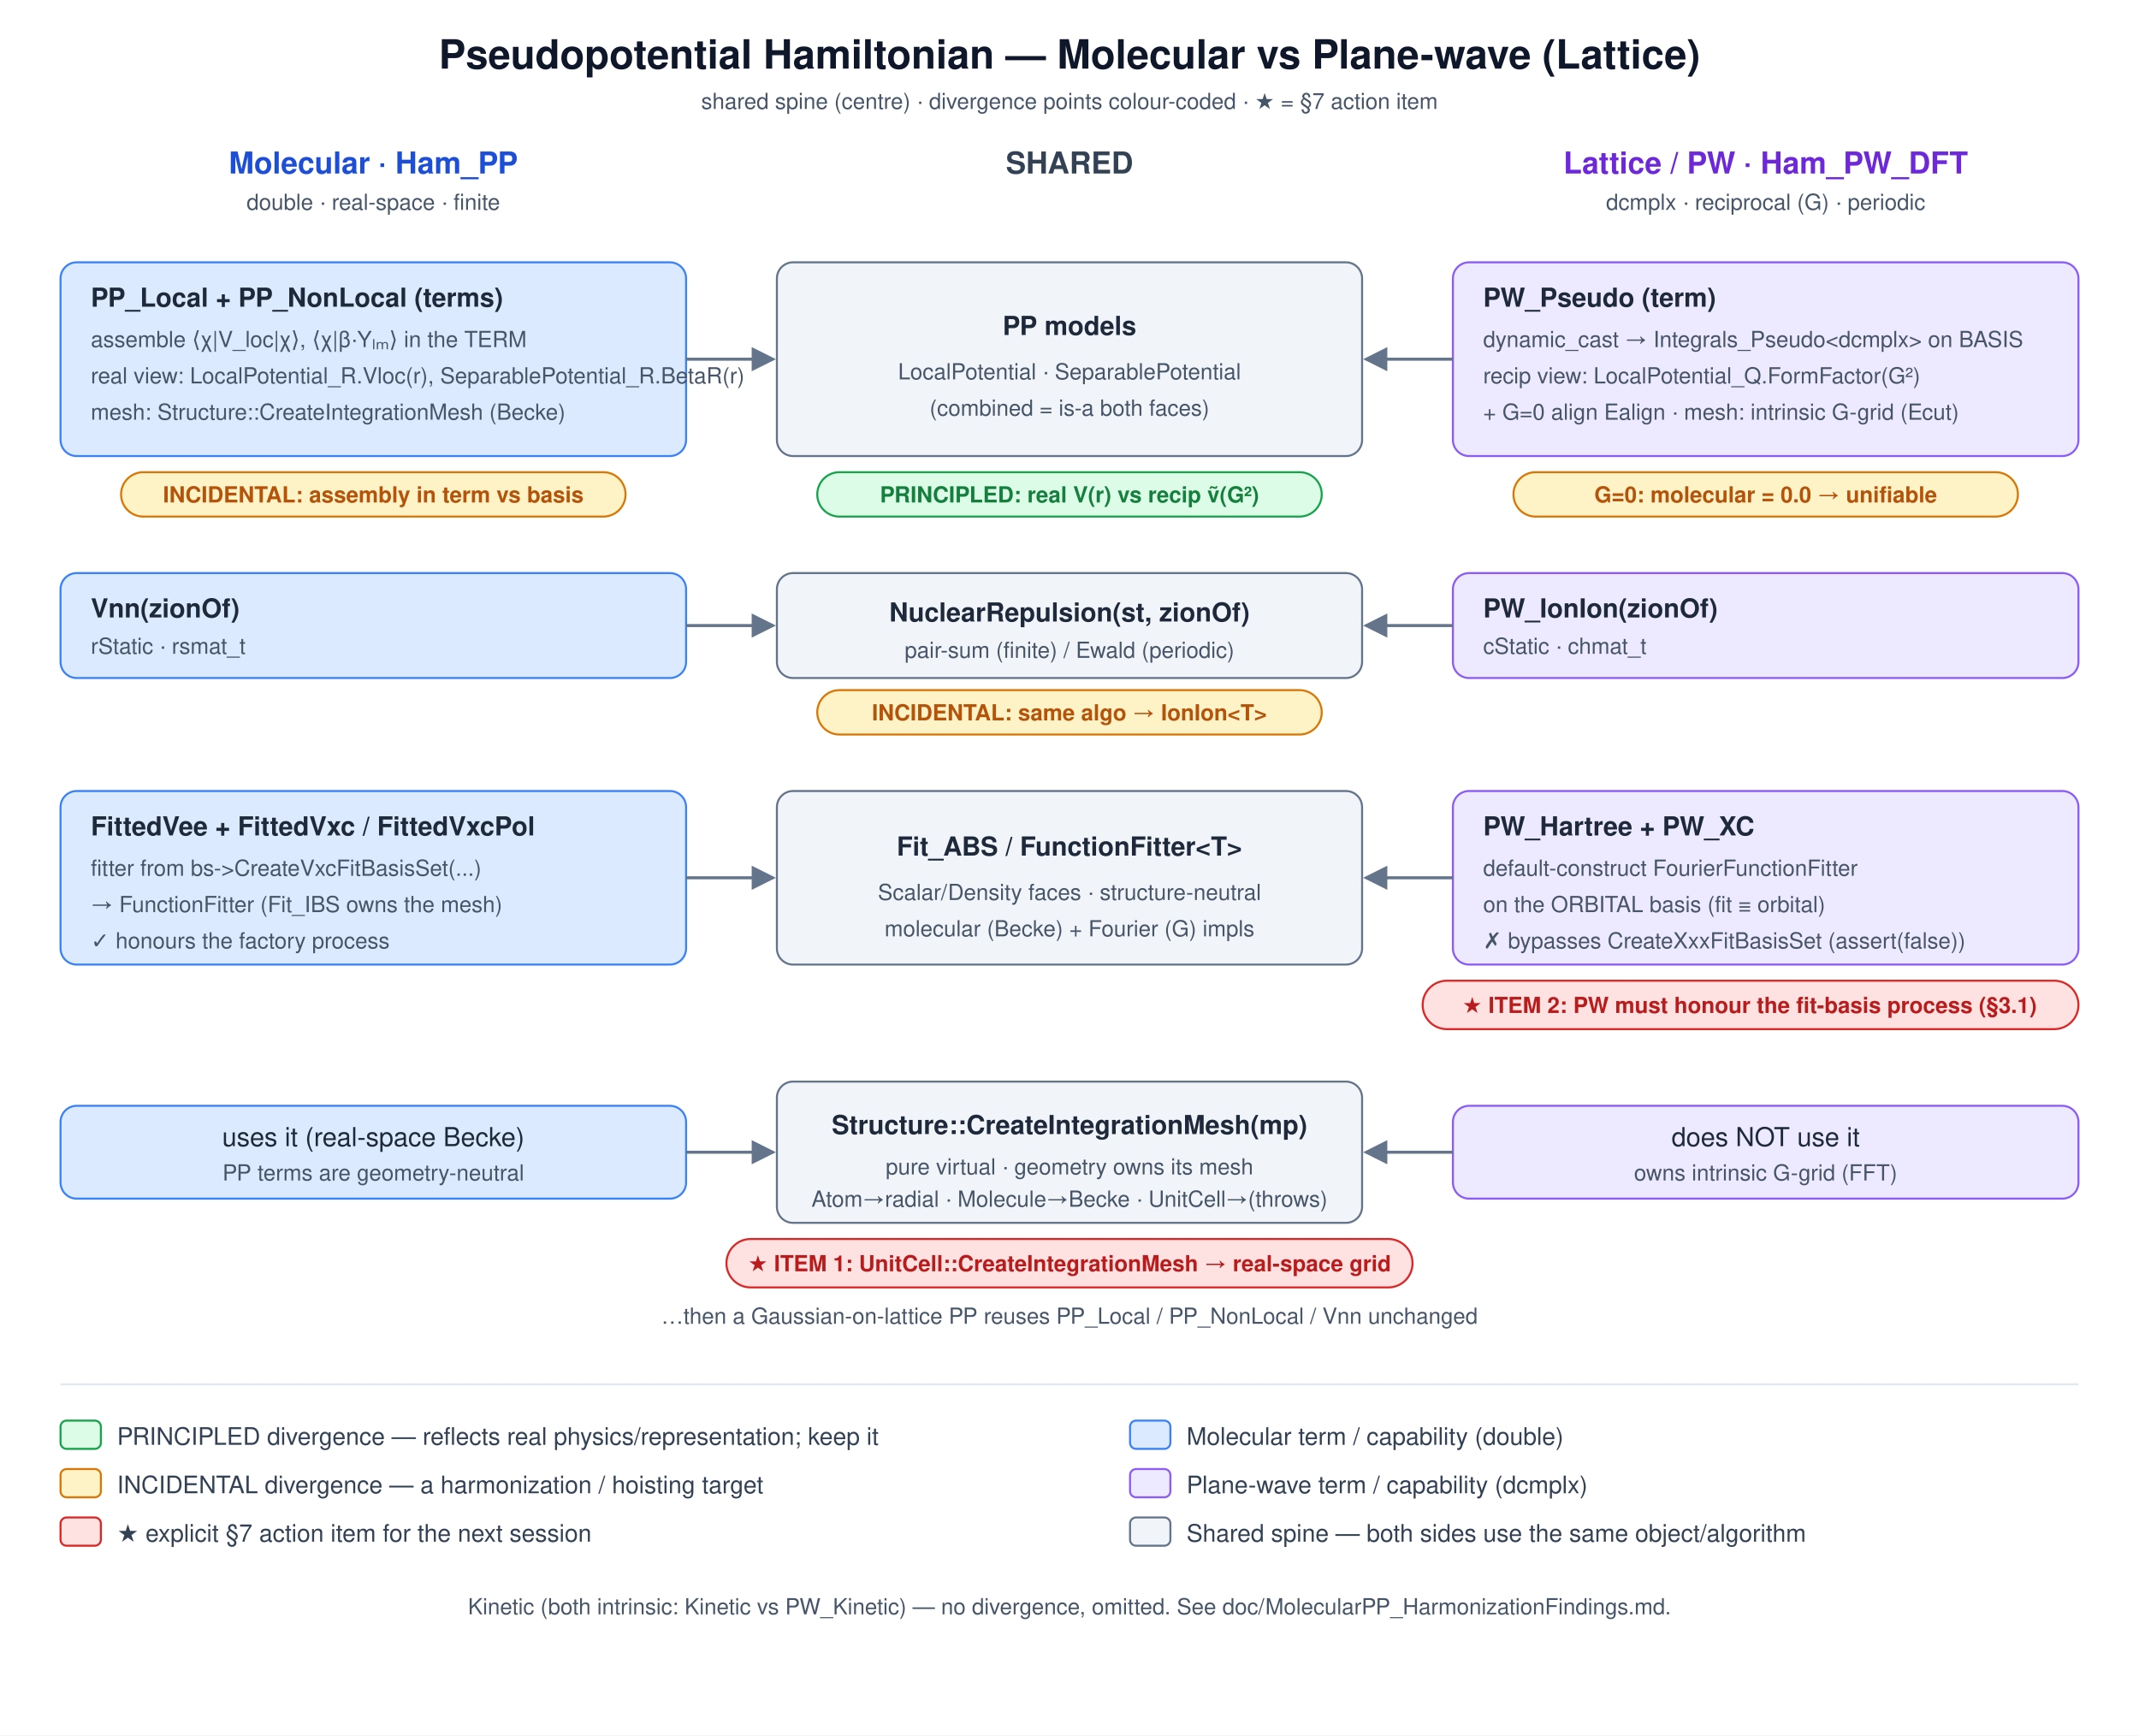
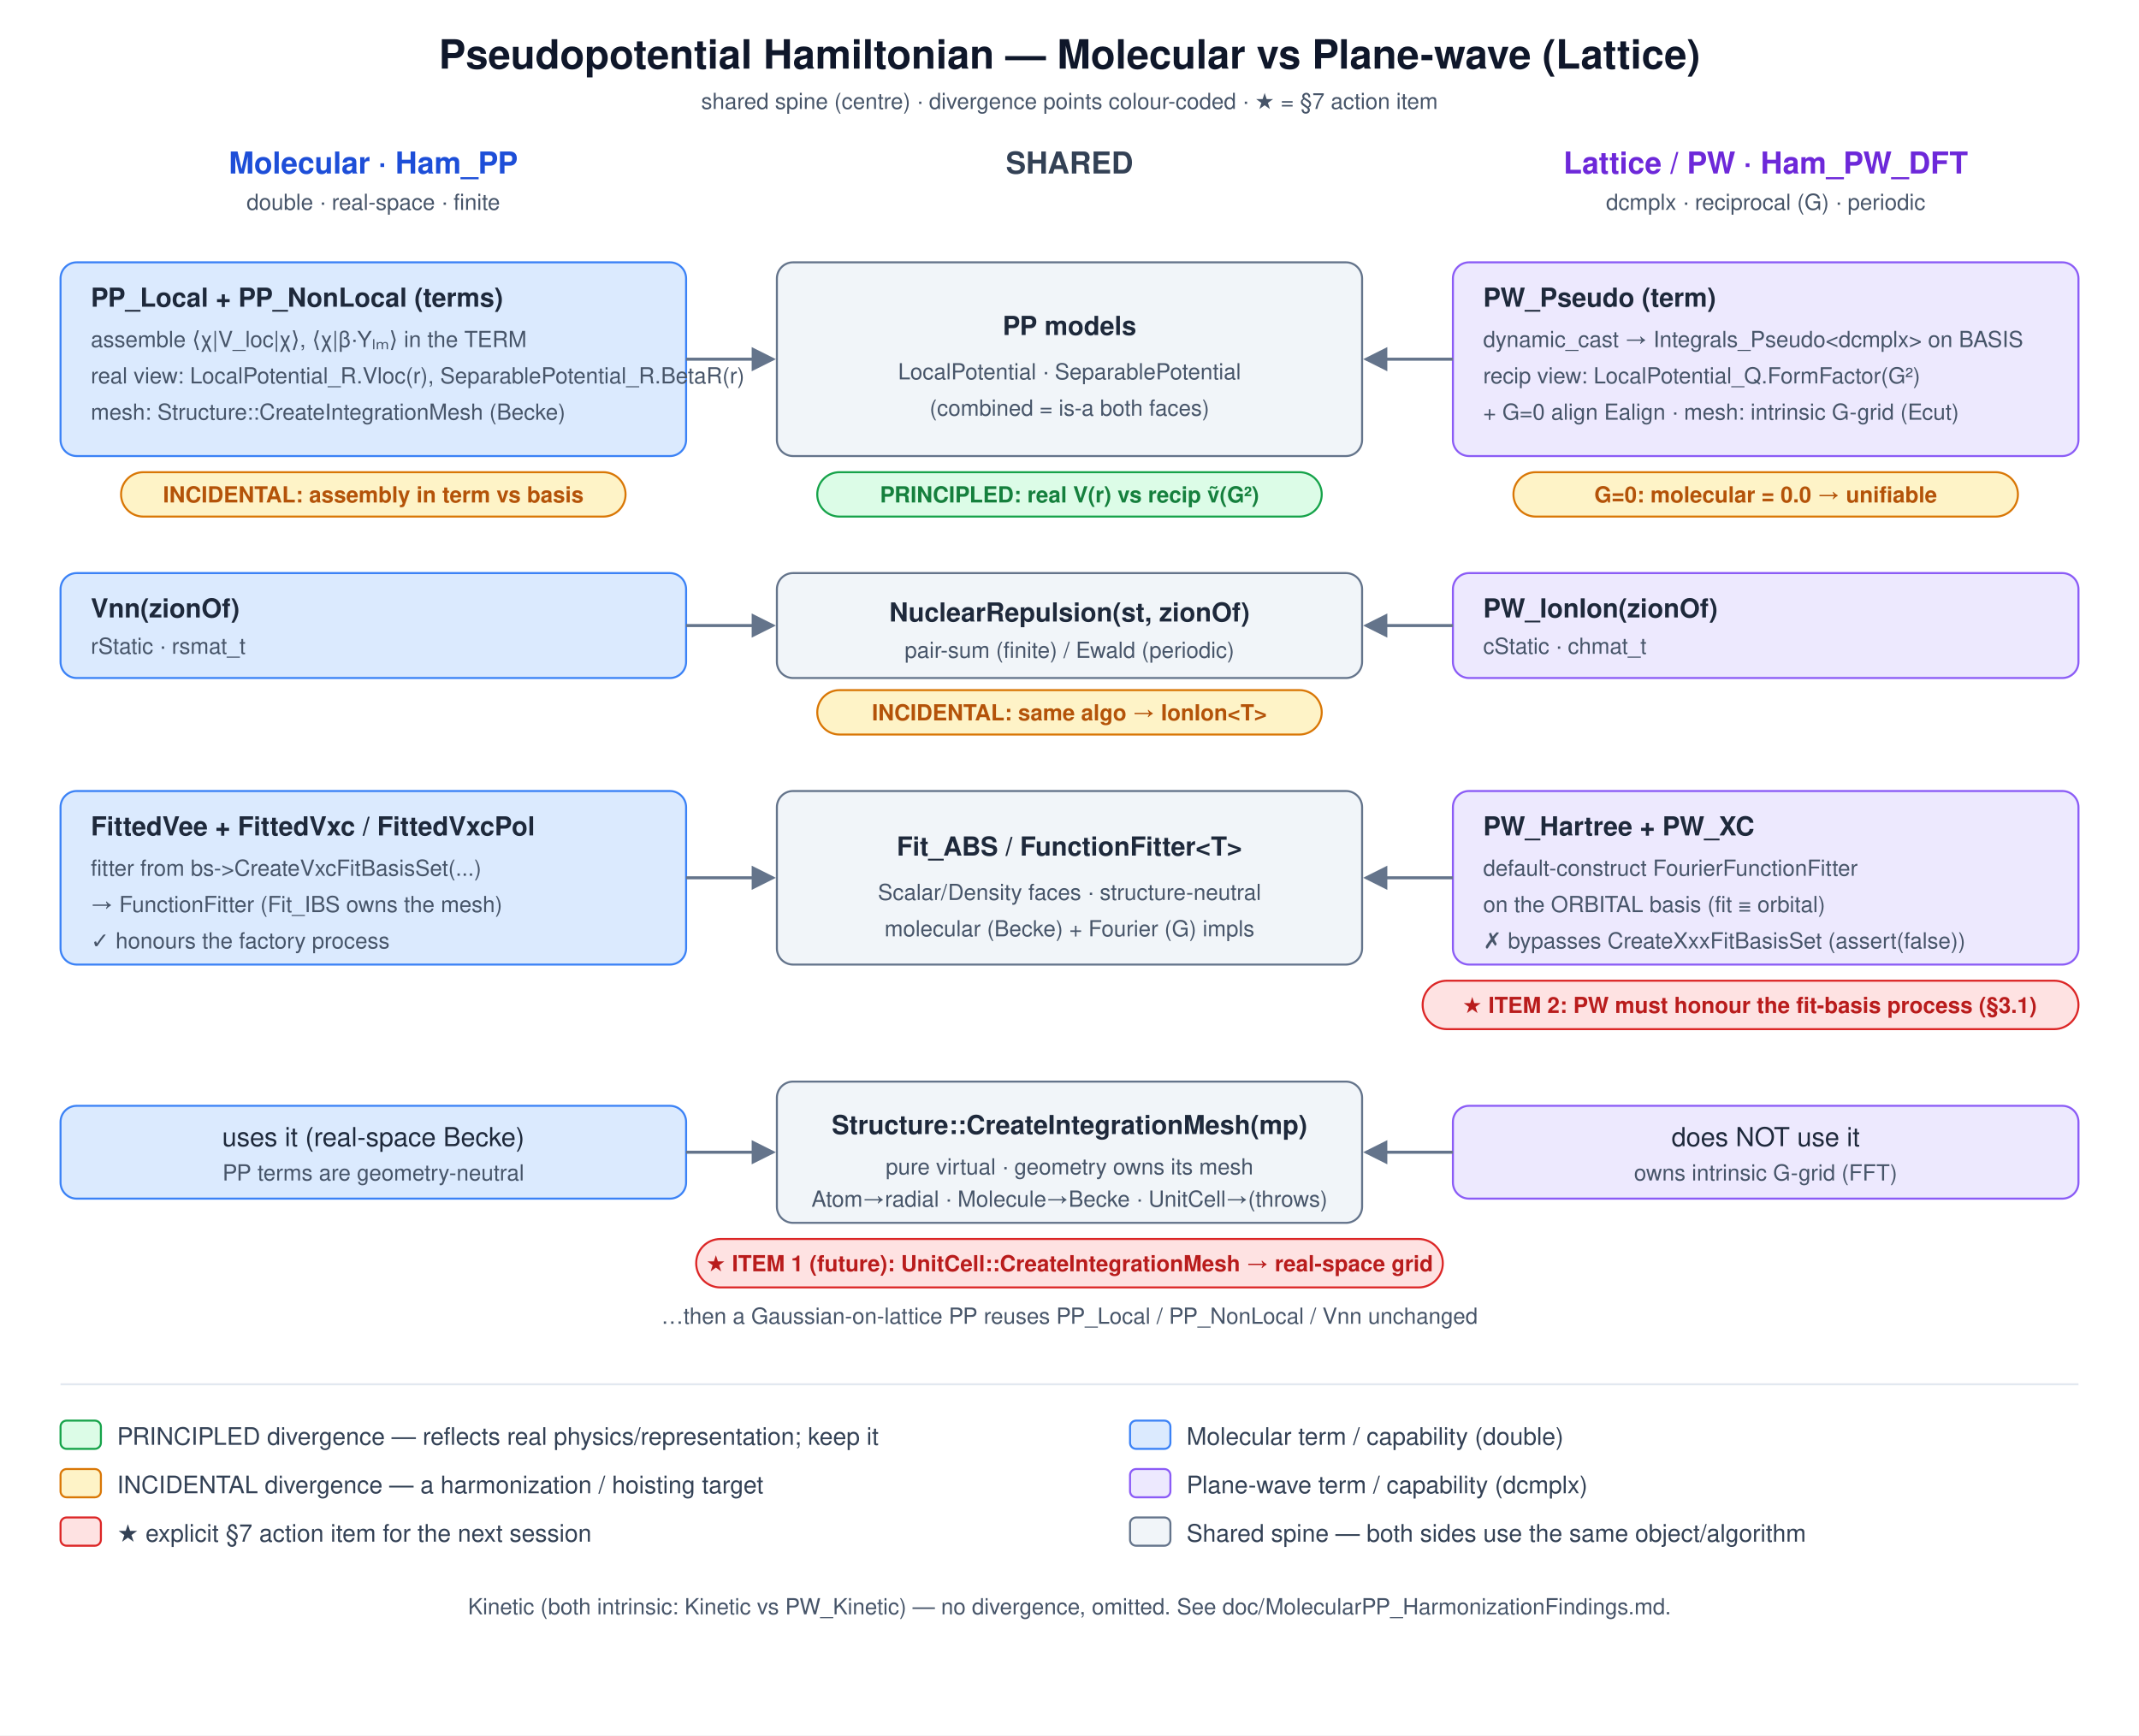
<svg xmlns="http://www.w3.org/2000/svg" viewBox="0 0 1060 860" font-family="Segoe UI, Helvetica, Arial, sans-serif">
  <style>
    .h    { font-size: 20px; font-weight: 700; fill: #0f172a; }
    .col  { font-size: 15px; font-weight: 700; }
    .box  { font-size: 13px; fill: #1e293b; }
    .sub  { font-size: 11px; fill: #475569; }
    .badge{ font-size: 11px; font-weight: 700; }
    .lgd  { font-size: 12px; fill: #334155; }
  </style>
  <rect x="0" y="0" width="1060" height="860" fill="#ffffff" />
  <text x="530" y="34" text-anchor="middle" class="h">Pseudopotential Hamiltonian — Molecular vs Plane-wave (Lattice)</text>
  <text x="530" y="54" text-anchor="middle" class="sub">shared spine (centre) · divergence points colour-coded · ★ = §7 action item</text>
  <text x="185" y="86" text-anchor="middle" class="col" fill="#1d4ed8">Molecular  ·  Ham_PP</text>
  <text x="185" y="104" text-anchor="middle" class="sub">double · real-space · finite</text>
  <text x="530" y="86" text-anchor="middle" class="col" fill="#334155">SHARED</text>
  <text x="875" y="86" text-anchor="middle" class="col" fill="#6d28d9">Lattice / PW  ·  Ham_PW_DFT</text>
  <text x="875" y="104" text-anchor="middle" class="sub">dcmplx · reciprocal (G) · periodic</text>
  <rect x="30" y="130" width="310" height="96" rx="8" fill="#dbeafe" stroke="#3b82f6" />
  <text x="45" y="152" class="box" font-weight="700">PP_Local  +  PP_NonLocal   (terms)</text>
  <text x="45" y="172" class="sub">assemble ⟨χ|V_loc|χ⟩, ⟨χ|β·Yₗₘ⟩ in the TERM</text>
  <text x="45" y="190" class="sub">real view: LocalPotential_R.Vloc(r), SeparablePotential_R.BetaR(r)</text>
  <text x="45" y="208" class="sub">mesh: Structure::CreateIntegrationMesh (Becke)</text>
  <rect x="385" y="130" width="290" height="96" rx="8" fill="#f1f5f9" stroke="#64748b" />
  <text x="530" y="166" text-anchor="middle" class="box" font-weight="700">PP models</text>
  <text x="530" y="188" text-anchor="middle" class="sub">LocalPotential · SeparablePotential</text>
  <text x="530" y="206" text-anchor="middle" class="sub">(combined = is-a both faces)</text>
  <rect x="720" y="130" width="310" height="96" rx="8" fill="#ede9fe" stroke="#8b5cf6" />
  <text x="735" y="152" class="box" font-weight="700">PW_Pseudo   (term)</text>
  <text x="735" y="172" class="sub">dynamic_cast → Integrals_Pseudo&lt;dcmplx&gt; on BASIS</text>
  <text x="735" y="190" class="sub">recip view: LocalPotential_Q.FormFactor(G²)</text>
  <text x="735" y="208" class="sub">+ G=0 align Ealign · mesh: intrinsic G-grid (Ecut)</text>
  <line x1="340" y1="178" x2="383" y2="178" stroke="#64748b" stroke-width="1.5" marker-end="url(#a)" />
  <line x1="720" y1="178" x2="677" y2="178" stroke="#64748b" stroke-width="1.5" marker-end="url(#a)" />
  <rect x="60" y="234" width="250" height="22" rx="11" fill="#fef3c7" stroke="#d97706" />
  <text x="185" y="249" text-anchor="middle" class="badge" fill="#b45309">INCIDENTAL: assembly in term vs basis</text>
  <rect x="405" y="234" width="250" height="22" rx="11" fill="#dcfce7" stroke="#16a34a" />
  <text x="530" y="249" text-anchor="middle" class="badge" fill="#15803d">PRINCIPLED: real V(r) vs recip ṽ(G²)</text>
  <rect x="750" y="234" width="250" height="22" rx="11" fill="#fef3c7" stroke="#d97706" />
  <text x="875" y="249" text-anchor="middle" class="badge" fill="#b45309">G=0: molecular = 0.0 → unifiable</text>
  <rect x="30" y="284" width="310" height="52" rx="8" fill="#dbeafe" stroke="#3b82f6" />
  <text x="45" y="306" class="box" font-weight="700">Vnn(zionOf)</text>
  <text x="45" y="324" class="sub">rStatic · rsmat_t</text>
  <rect x="385" y="284" width="290" height="52" rx="8" fill="#f1f5f9" stroke="#64748b" />
  <text x="530" y="308" text-anchor="middle" class="box" font-weight="700">NuclearRepulsion(st, zionOf)</text>
  <text x="530" y="326" text-anchor="middle" class="sub">pair-sum (finite) / Ewald (periodic)</text>
  <rect x="720" y="284" width="310" height="52" rx="8" fill="#ede9fe" stroke="#8b5cf6" />
  <text x="735" y="306" class="box" font-weight="700">PW_IonIon(zionOf)</text>
  <text x="735" y="324" class="sub">cStatic · chmat_t</text>
  <line x1="340" y1="310" x2="383" y2="310" stroke="#64748b" stroke-width="1.5" marker-end="url(#a)" />
  <line x1="720" y1="310" x2="677" y2="310" stroke="#64748b" stroke-width="1.5" marker-end="url(#a)" />
  <rect x="405" y="342" width="250" height="22" rx="11" fill="#fef3c7" stroke="#d97706" />
  <text x="530" y="357" text-anchor="middle" class="badge" fill="#b45309">INCIDENTAL: same algo → IonIon&lt;T&gt;</text>
  <rect x="30" y="392" width="310" height="86" rx="8" fill="#dbeafe" stroke="#3b82f6" />
  <text x="45" y="414" class="box" font-weight="700">FittedVee + FittedVxc / FittedVxcPol</text>
  <text x="45" y="434" class="sub">fitter from  bs-&gt;CreateVxcFitBasisSet(...)</text>
  <text x="45" y="452" class="sub">→ FunctionFitter (Fit_IBS owns the mesh)</text>
  <text x="45" y="470" class="sub">✓ honours the factory process</text>
  <rect x="385" y="392" width="290" height="86" rx="8" fill="#f1f5f9" stroke="#64748b" />
  <text x="530" y="424" text-anchor="middle" class="box" font-weight="700">Fit_ABS / FunctionFitter&lt;T&gt;</text>
  <text x="530" y="446" text-anchor="middle" class="sub">Scalar/Density faces · structure-neutral</text>
  <text x="530" y="464" text-anchor="middle" class="sub">molecular (Becke) + Fourier (G) impls</text>
  <rect x="720" y="392" width="310" height="86" rx="8" fill="#ede9fe" stroke="#8b5cf6" />
  <text x="735" y="414" class="box" font-weight="700">PW_Hartree + PW_XC</text>
  <text x="735" y="434" class="sub">default-construct FourierFunctionFitter</text>
  <text x="735" y="452" class="sub">on the ORBITAL basis (fit ≡ orbital)</text>
  <text x="735" y="470" class="sub">✗ bypasses CreateXxxFitBasisSet (assert(false))</text>
  <line x1="340" y1="435" x2="383" y2="435" stroke="#64748b" stroke-width="1.5" marker-end="url(#a)" />
  <line x1="720" y1="435" x2="677" y2="435" stroke="#64748b" stroke-width="1.5" marker-end="url(#a)" />
  <rect x="705" y="486" width="325" height="24" rx="12" fill="#fee2e2" stroke="#dc2626" />
  <text x="867" y="502" text-anchor="middle" class="badge" fill="#b91c1c">★ ITEM 2: PW must honour the fit-basis process (§3.1)</text>
  <rect x="385" y="536" width="290" height="70" rx="8" fill="#f1f5f9" stroke="#64748b" />
  <text x="530" y="562" text-anchor="middle" class="box" font-weight="700">Structure::CreateIntegrationMesh(mp)</text>
  <text x="530" y="582" text-anchor="middle" class="sub">pure virtual · geometry owns its mesh</text>
  <text x="530" y="598" text-anchor="middle" class="sub">Atom→radial · Molecule→Becke · UnitCell→(throws)</text>
  <rect x="30" y="548" width="310" height="46" rx="8" fill="#dbeafe" stroke="#3b82f6" />
  <text x="185" y="568" text-anchor="middle" class="box">uses it (real-space Becke)</text>
  <text x="185" y="585" text-anchor="middle" class="sub">PP terms are geometry-neutral</text>
  <rect x="720" y="548" width="310" height="46" rx="8" fill="#ede9fe" stroke="#8b5cf6" />
  <text x="875" y="568" text-anchor="middle" class="box">does NOT use it</text>
  <text x="875" y="585" text-anchor="middle" class="sub">owns intrinsic G-grid (FFT)</text>
  <line x1="340" y1="571" x2="383" y2="571" stroke="#64748b" stroke-width="1.5" marker-end="url(#a)" />
  <line x1="720" y1="571" x2="677" y2="571" stroke="#64748b" stroke-width="1.5" marker-end="url(#a)" />
-   <rect x="360" y="614" width="340" height="24" rx="12" fill="#fee2e2" stroke="#dc2626" />
-   <text x="530" y="630" text-anchor="middle" class="badge" fill="#b91c1c">★ ITEM 1: UnitCell::CreateIntegrationMesh → real-space grid</text>
+   <rect x="345" y="614" width="370" height="24" rx="12" fill="#fee2e2" stroke="#dc2626" />
+   <text x="530" y="630" text-anchor="middle" class="badge" fill="#b91c1c">★ ITEM 1 (future): UnitCell::CreateIntegrationMesh → real-space grid</text>
  <text x="530" y="656" text-anchor="middle" class="sub">…then a Gaussian-on-lattice PP reuses PP_Local / PP_NonLocal / Vnn unchanged</text>
  <line x1="30" y1="686" x2="1030" y2="686" stroke="#e2e8f0" stroke-width="1" />
  <rect x="30" y="704" width="20" height="14" rx="3" fill="#dcfce7" stroke="#16a34a" />
  <text x="58" y="716" class="lgd">PRINCIPLED divergence — reflects real physics/representation; keep it</text>
  <rect x="30" y="728" width="20" height="14" rx="3" fill="#fef3c7" stroke="#d97706" />
  <text x="58" y="740" class="lgd">INCIDENTAL divergence — a harmonization / hoisting target</text>
  <rect x="30" y="752" width="20" height="14" rx="3" fill="#fee2e2" stroke="#dc2626" />
  <text x="58" y="764" class="lgd">★ explicit §7 action item for the next session</text>
  <rect x="560" y="704" width="20" height="14" rx="3" fill="#dbeafe" stroke="#3b82f6" />
  <text x="588" y="716" class="lgd">Molecular term / capability (double)</text>
  <rect x="560" y="728" width="20" height="14" rx="3" fill="#ede9fe" stroke="#8b5cf6" />
  <text x="588" y="740" class="lgd">Plane-wave term / capability (dcmplx)</text>
  <rect x="560" y="752" width="20" height="14" rx="3" fill="#f1f5f9" stroke="#64748b" />
  <text x="588" y="764" class="lgd">Shared spine — both sides use the same object/algorithm</text>
  <text x="530" y="800" text-anchor="middle" class="sub">Kinetic (both intrinsic: Kinetic vs PW_Kinetic) — no divergence, omitted.  See doc/MolecularPP_HarmonizationFindings.md.</text>
  <defs>
    <marker id="a" markerWidth="8" markerHeight="8" refX="7" refY="4" orient="auto">
      <path d="M0,0 L8,4 L0,8 z" fill="#64748b" />
    </marker>
  </defs>
</svg>
